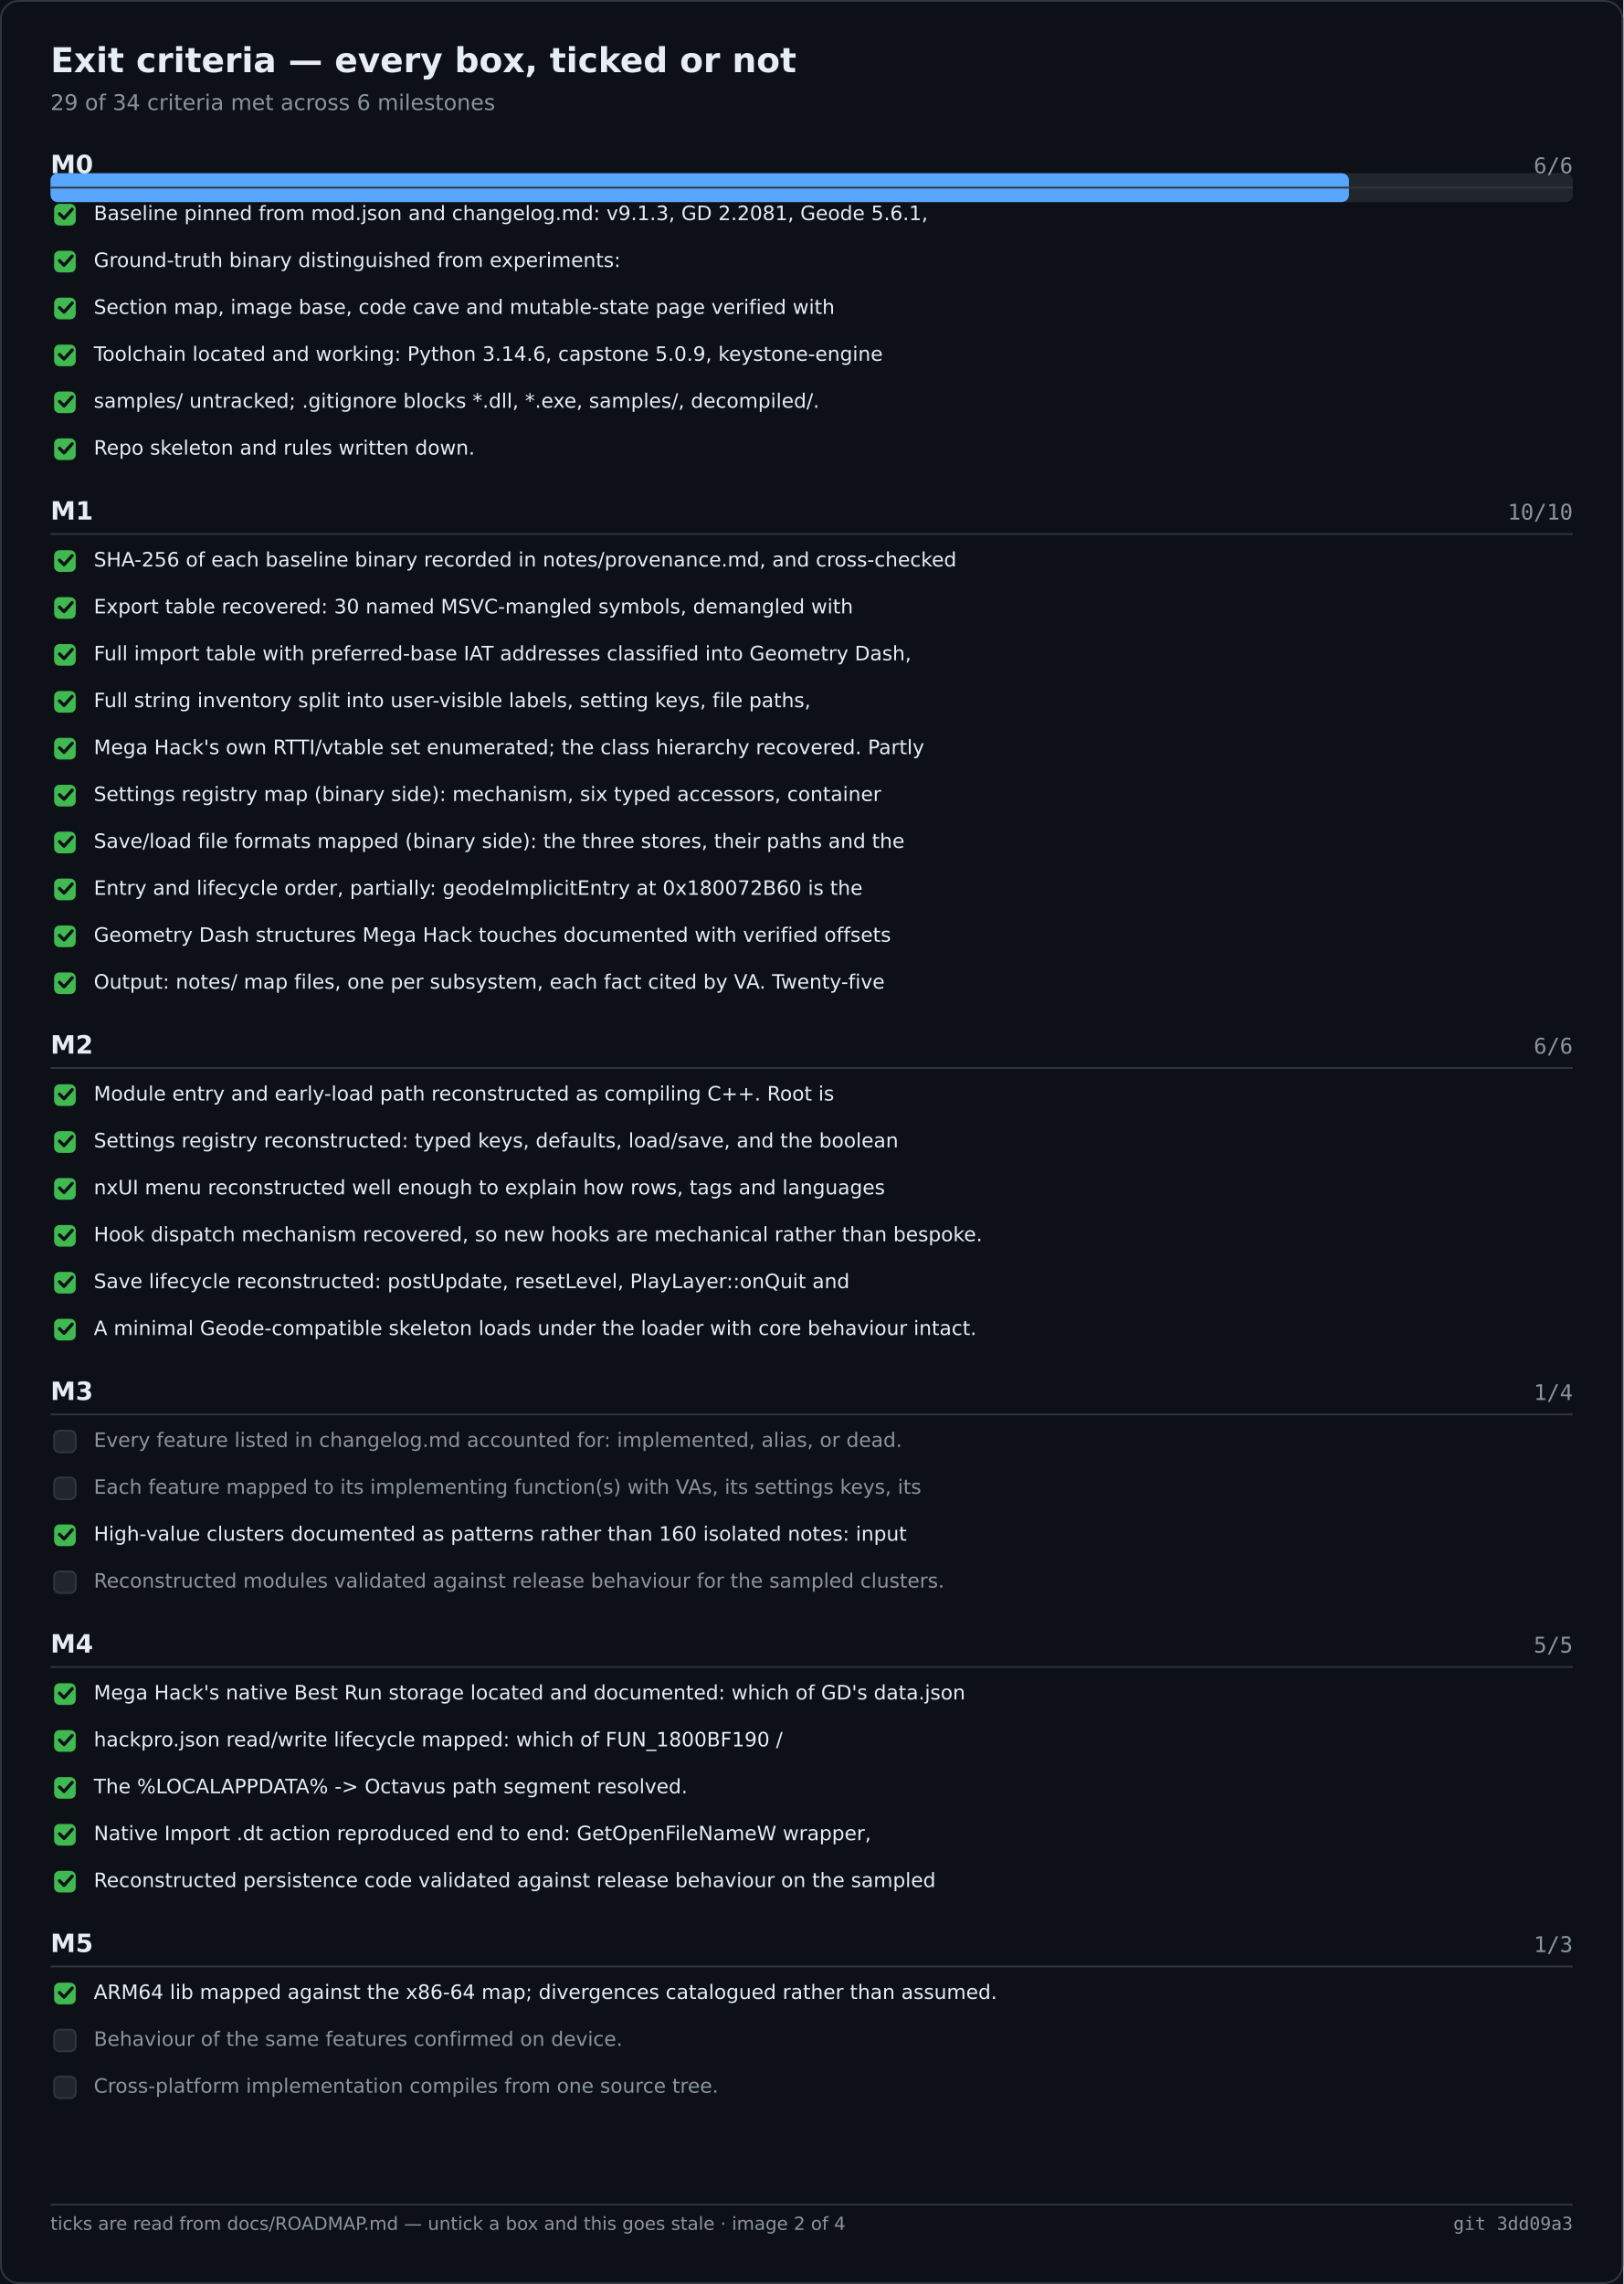
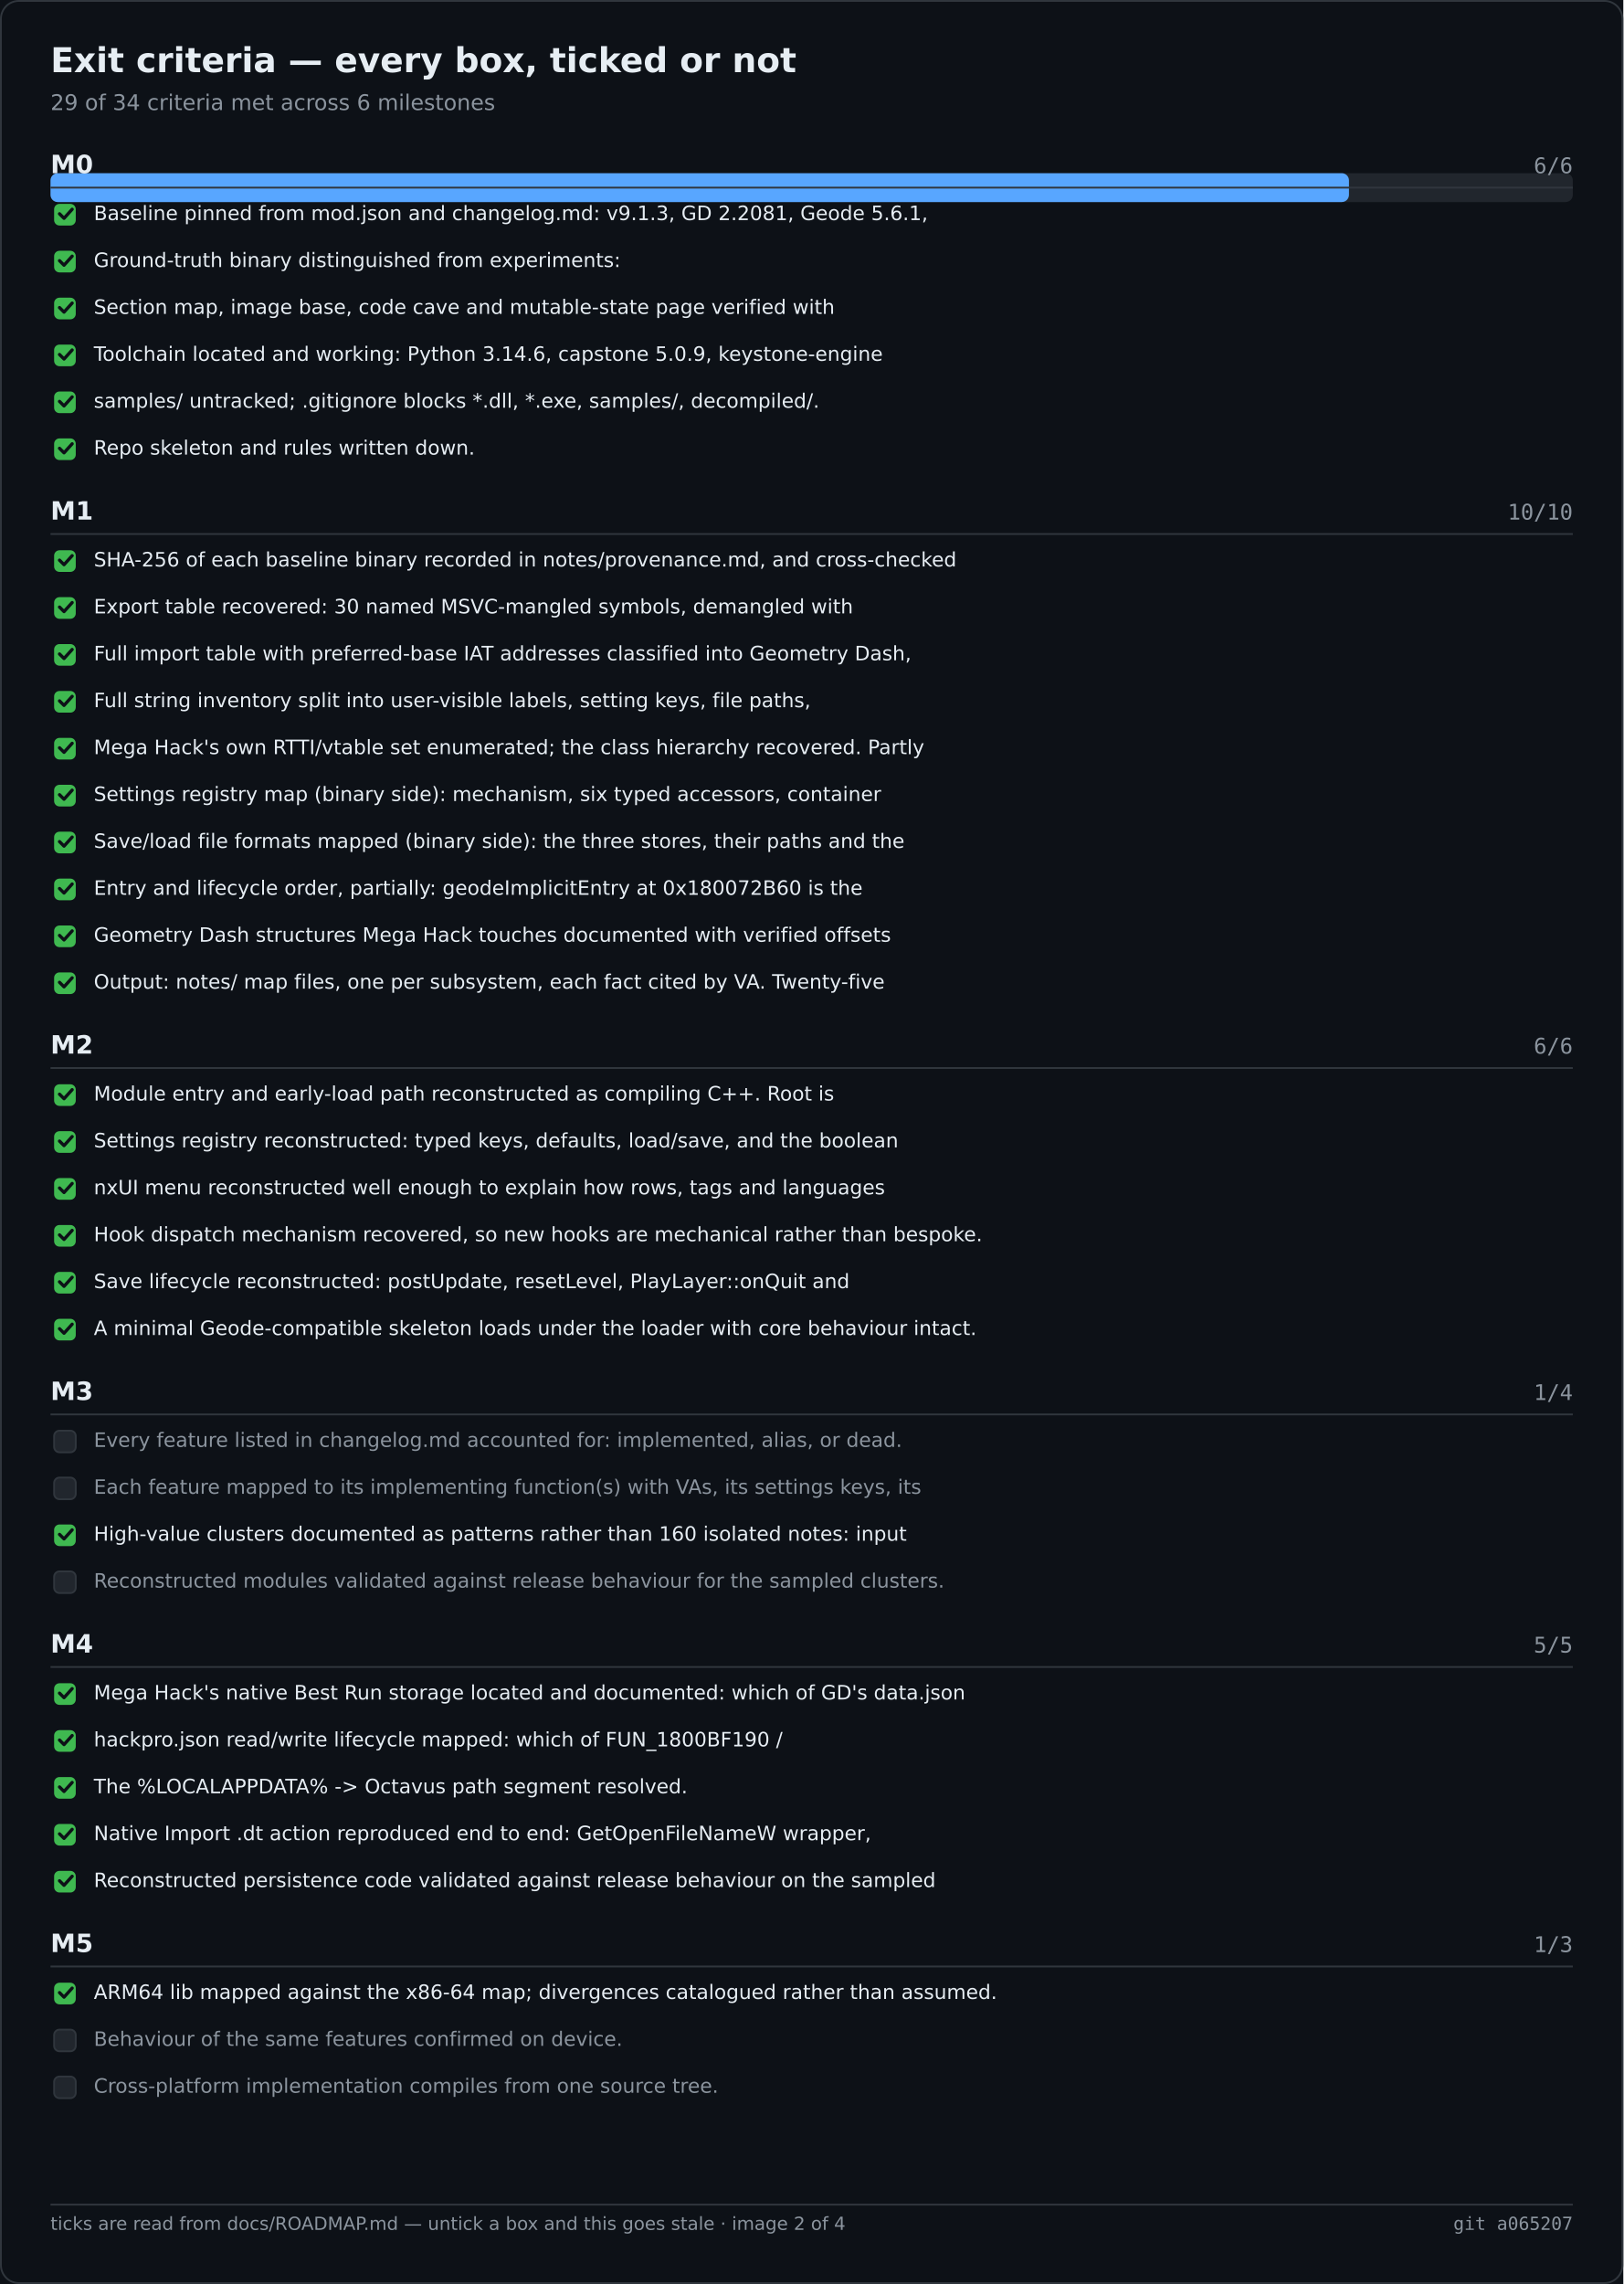
<svg xmlns="http://www.w3.org/2000/svg" width="900" height="1266" viewBox="0 0 900 1266" role="img" aria-label="Exit criteria — every box, ticked or not">
  <rect width="900" height="1266" fill="#0d1117" />
  <rect x="0.5" y="0.5" width="899" height="1265" fill="none" stroke="#30363d" rx="10" />
  <text x="28" y="40" font-family="Segoe UI,DejaVu Sans,Helvetica,sans-serif" font-size="19" font-weight="600" fill="#e6edf3">Exit criteria — every box, ticked or not</text>
  <text x="28" y="61" font-family="Segoe UI,DejaVu Sans,Helvetica,sans-serif" font-size="12" fill="#8b949e">29 of 34 criteria met across 6 milestones</text>
  <rect x="28.0" y="96.0" width="844.0" height="16.0" fill="#21262d" rx="4" />
  <rect x="28.0" y="96.0" width="719.9" height="16.0" fill="#58a6ff" rx="4" />
  <text x="28.0" y="96.0" font-family="Segoe UI,DejaVu Sans,Helvetica,sans-serif" font-size="14" fill="#e6edf3" font-weight="600">M0</text>
  <text x="872.0" y="96.0" font-family="Cascadia Mono,Consolas,DejaVu Sans Mono,monospace" font-size="12" fill="#8b949e" text-anchor="end">6/6</text>
  <text x="28.0" y="288.0" font-family="Segoe UI,DejaVu Sans,Helvetica,sans-serif" font-size="14" fill="#e6edf3" font-weight="600">M1</text>
  <text x="872.0" y="288.0" font-family="Cascadia Mono,Consolas,DejaVu Sans Mono,monospace" font-size="12" fill="#8b949e" text-anchor="end">10/10</text>
  <text x="28.0" y="584.0" font-family="Segoe UI,DejaVu Sans,Helvetica,sans-serif" font-size="14" fill="#e6edf3" font-weight="600">M2</text>
  <text x="872.0" y="584.0" font-family="Cascadia Mono,Consolas,DejaVu Sans Mono,monospace" font-size="12" fill="#8b949e" text-anchor="end">6/6</text>
  <text x="28.0" y="776.0" font-family="Segoe UI,DejaVu Sans,Helvetica,sans-serif" font-size="14" fill="#e6edf3" font-weight="600">M3</text>
  <text x="872.0" y="776.0" font-family="Cascadia Mono,Consolas,DejaVu Sans Mono,monospace" font-size="12" fill="#8b949e" text-anchor="end">1/4</text>
  <text x="28.0" y="916.0" font-family="Segoe UI,DejaVu Sans,Helvetica,sans-serif" font-size="14" fill="#e6edf3" font-weight="600">M4</text>
  <text x="872.0" y="916.0" font-family="Cascadia Mono,Consolas,DejaVu Sans Mono,monospace" font-size="12" fill="#8b949e" text-anchor="end">5/5</text>
  <text x="28.0" y="1082.0" font-family="Segoe UI,DejaVu Sans,Helvetica,sans-serif" font-size="14" fill="#e6edf3" font-weight="600">M5</text>
  <text x="872.0" y="1082.0" font-family="Cascadia Mono,Consolas,DejaVu Sans Mono,monospace" font-size="12" fill="#8b949e" text-anchor="end">1/3</text>
  <line x1="28.0" y1="104.0" x2="872.0" y2="104.0" stroke="#30363d" stroke-width="1" />
  <rect x="30.0" y="113.0" width="12.0" height="12.0" fill="#3fb950" rx="3" />
  <path d="M33 118.5 l2.5 2.5 l4.5 -5" fill="none" stroke="#0d1117" stroke-width="1.8" stroke-linecap="round" stroke-linejoin="round" />
  <text x="52.0" y="122.0" font-family="Segoe UI,DejaVu Sans,Helvetica,sans-serif" font-size="11" fill="#e6edf3">Baseline pinned from mod.json and changelog.md: v9.1.3, GD 2.2081, Geode 5.6.1,</text>
  <rect x="30.0" y="139.0" width="12.0" height="12.0" fill="#3fb950" rx="3" />
  <path d="M33 144.5 l2.5 2.5 l4.5 -5" fill="none" stroke="#0d1117" stroke-width="1.8" stroke-linecap="round" stroke-linejoin="round" />
  <text x="52.0" y="148.0" font-family="Segoe UI,DejaVu Sans,Helvetica,sans-serif" font-size="11" fill="#e6edf3">Ground-truth binary distinguished from experiments:</text>
  <rect x="30.0" y="165.0" width="12.0" height="12.0" fill="#3fb950" rx="3" />
  <path d="M33 170.5 l2.5 2.5 l4.5 -5" fill="none" stroke="#0d1117" stroke-width="1.8" stroke-linecap="round" stroke-linejoin="round" />
  <text x="52.0" y="174.0" font-family="Segoe UI,DejaVu Sans,Helvetica,sans-serif" font-size="11" fill="#e6edf3">Section map, image base, code cave and mutable-state page verified with</text>
  <rect x="30.0" y="191.0" width="12.0" height="12.0" fill="#3fb950" rx="3" />
  <path d="M33 196.5 l2.5 2.5 l4.5 -5" fill="none" stroke="#0d1117" stroke-width="1.8" stroke-linecap="round" stroke-linejoin="round" />
  <text x="52.0" y="200.0" font-family="Segoe UI,DejaVu Sans,Helvetica,sans-serif" font-size="11" fill="#e6edf3">Toolchain located and working: Python 3.14.6, capstone 5.0.9, keystone-engine</text>
  <rect x="30.0" y="217.0" width="12.0" height="12.0" fill="#3fb950" rx="3" />
  <path d="M33 222.5 l2.5 2.5 l4.5 -5" fill="none" stroke="#0d1117" stroke-width="1.8" stroke-linecap="round" stroke-linejoin="round" />
  <text x="52.0" y="226.0" font-family="Segoe UI,DejaVu Sans,Helvetica,sans-serif" font-size="11" fill="#e6edf3">samples/ untracked; .gitignore blocks *.dll, *.exe, samples/, decompiled/.</text>
  <rect x="30.0" y="243.0" width="12.0" height="12.0" fill="#3fb950" rx="3" />
  <path d="M33 248.5 l2.5 2.5 l4.5 -5" fill="none" stroke="#0d1117" stroke-width="1.8" stroke-linecap="round" stroke-linejoin="round" />
  <text x="52.0" y="252.0" font-family="Segoe UI,DejaVu Sans,Helvetica,sans-serif" font-size="11" fill="#e6edf3">Repo skeleton and rules written down.</text>
  <line x1="28.0" y1="296.0" x2="872.0" y2="296.0" stroke="#30363d" stroke-width="1" />
  <rect x="30.0" y="305.0" width="12.0" height="12.0" fill="#3fb950" rx="3" />
  <path d="M33 310.5 l2.5 2.5 l4.5 -5" fill="none" stroke="#0d1117" stroke-width="1.8" stroke-linecap="round" stroke-linejoin="round" />
  <text x="52.0" y="314.0" font-family="Segoe UI,DejaVu Sans,Helvetica,sans-serif" font-size="11" fill="#e6edf3">SHA-256 of each baseline binary recorded in notes/provenance.md, and cross-checked</text>
  <rect x="30.0" y="331.0" width="12.0" height="12.0" fill="#3fb950" rx="3" />
  <path d="M33 336.5 l2.5 2.5 l4.5 -5" fill="none" stroke="#0d1117" stroke-width="1.8" stroke-linecap="round" stroke-linejoin="round" />
  <text x="52.0" y="340.0" font-family="Segoe UI,DejaVu Sans,Helvetica,sans-serif" font-size="11" fill="#e6edf3">Export table recovered: 30 named MSVC-mangled symbols, demangled with</text>
  <rect x="30.0" y="357.0" width="12.0" height="12.0" fill="#3fb950" rx="3" />
  <path d="M33 362.5 l2.5 2.5 l4.5 -5" fill="none" stroke="#0d1117" stroke-width="1.8" stroke-linecap="round" stroke-linejoin="round" />
  <text x="52.0" y="366.0" font-family="Segoe UI,DejaVu Sans,Helvetica,sans-serif" font-size="11" fill="#e6edf3">Full import table with preferred-base IAT addresses classified into Geometry Dash,</text>
  <rect x="30.0" y="383.0" width="12.0" height="12.0" fill="#3fb950" rx="3" />
  <path d="M33 388.5 l2.5 2.5 l4.5 -5" fill="none" stroke="#0d1117" stroke-width="1.8" stroke-linecap="round" stroke-linejoin="round" />
  <text x="52.0" y="392.0" font-family="Segoe UI,DejaVu Sans,Helvetica,sans-serif" font-size="11" fill="#e6edf3">Full string inventory split into user-visible labels, setting keys, file paths,</text>
  <rect x="30.0" y="409.0" width="12.0" height="12.0" fill="#3fb950" rx="3" />
  <path d="M33 414.5 l2.5 2.5 l4.5 -5" fill="none" stroke="#0d1117" stroke-width="1.8" stroke-linecap="round" stroke-linejoin="round" />
  <text x="52.0" y="418.0" font-family="Segoe UI,DejaVu Sans,Helvetica,sans-serif" font-size="11" fill="#e6edf3">Mega Hack's own RTTI/vtable set enumerated; the class hierarchy recovered. Partly</text>
  <rect x="30.0" y="435.0" width="12.0" height="12.0" fill="#3fb950" rx="3" />
  <path d="M33 440.5 l2.5 2.5 l4.5 -5" fill="none" stroke="#0d1117" stroke-width="1.8" stroke-linecap="round" stroke-linejoin="round" />
  <text x="52.0" y="444.0" font-family="Segoe UI,DejaVu Sans,Helvetica,sans-serif" font-size="11" fill="#e6edf3">Settings registry map (binary side): mechanism, six typed accessors, container</text>
  <rect x="30.0" y="461.0" width="12.0" height="12.0" fill="#3fb950" rx="3" />
  <path d="M33 466.5 l2.5 2.5 l4.5 -5" fill="none" stroke="#0d1117" stroke-width="1.8" stroke-linecap="round" stroke-linejoin="round" />
  <text x="52.0" y="470.0" font-family="Segoe UI,DejaVu Sans,Helvetica,sans-serif" font-size="11" fill="#e6edf3">Save/load file formats mapped (binary side): the three stores, their paths and the</text>
  <rect x="30.0" y="487.0" width="12.0" height="12.0" fill="#3fb950" rx="3" />
  <path d="M33 492.5 l2.5 2.5 l4.5 -5" fill="none" stroke="#0d1117" stroke-width="1.8" stroke-linecap="round" stroke-linejoin="round" />
  <text x="52.0" y="496.0" font-family="Segoe UI,DejaVu Sans,Helvetica,sans-serif" font-size="11" fill="#e6edf3">Entry and lifecycle order, partially: geodeImplicitEntry at 0x180072B60 is the</text>
  <rect x="30.0" y="513.0" width="12.0" height="12.0" fill="#3fb950" rx="3" />
  <path d="M33 518.5 l2.5 2.5 l4.5 -5" fill="none" stroke="#0d1117" stroke-width="1.8" stroke-linecap="round" stroke-linejoin="round" />
  <text x="52.0" y="522.0" font-family="Segoe UI,DejaVu Sans,Helvetica,sans-serif" font-size="11" fill="#e6edf3">Geometry Dash structures Mega Hack touches documented with verified offsets</text>
  <rect x="30.0" y="539.0" width="12.0" height="12.0" fill="#3fb950" rx="3" />
  <path d="M33 544.5 l2.5 2.5 l4.5 -5" fill="none" stroke="#0d1117" stroke-width="1.8" stroke-linecap="round" stroke-linejoin="round" />
  <text x="52.0" y="548.0" font-family="Segoe UI,DejaVu Sans,Helvetica,sans-serif" font-size="11" fill="#e6edf3">Output: notes/ map files, one per subsystem, each fact cited by VA. Twenty-five</text>
  <line x1="28.0" y1="592.0" x2="872.0" y2="592.0" stroke="#30363d" stroke-width="1" />
  <rect x="30.0" y="601.0" width="12.0" height="12.0" fill="#3fb950" rx="3" />
  <path d="M33 606.5 l2.5 2.5 l4.5 -5" fill="none" stroke="#0d1117" stroke-width="1.8" stroke-linecap="round" stroke-linejoin="round" />
  <text x="52.0" y="610.0" font-family="Segoe UI,DejaVu Sans,Helvetica,sans-serif" font-size="11" fill="#e6edf3">Module entry and early-load path reconstructed as compiling C++. Root is</text>
  <rect x="30.0" y="627.0" width="12.0" height="12.0" fill="#3fb950" rx="3" />
  <path d="M33 632.5 l2.5 2.5 l4.5 -5" fill="none" stroke="#0d1117" stroke-width="1.8" stroke-linecap="round" stroke-linejoin="round" />
  <text x="52.0" y="636.0" font-family="Segoe UI,DejaVu Sans,Helvetica,sans-serif" font-size="11" fill="#e6edf3">Settings registry reconstructed: typed keys, defaults, load/save, and the boolean</text>
  <rect x="30.0" y="653.0" width="12.0" height="12.0" fill="#3fb950" rx="3" />
  <path d="M33 658.5 l2.5 2.5 l4.5 -5" fill="none" stroke="#0d1117" stroke-width="1.8" stroke-linecap="round" stroke-linejoin="round" />
  <text x="52.0" y="662.0" font-family="Segoe UI,DejaVu Sans,Helvetica,sans-serif" font-size="11" fill="#e6edf3">nxUI menu reconstructed well enough to explain how rows, tags and languages</text>
  <rect x="30.0" y="679.0" width="12.0" height="12.0" fill="#3fb950" rx="3" />
  <path d="M33 684.5 l2.5 2.5 l4.5 -5" fill="none" stroke="#0d1117" stroke-width="1.8" stroke-linecap="round" stroke-linejoin="round" />
  <text x="52.0" y="688.0" font-family="Segoe UI,DejaVu Sans,Helvetica,sans-serif" font-size="11" fill="#e6edf3">Hook dispatch mechanism recovered, so new hooks are mechanical rather than bespoke.</text>
  <rect x="30.0" y="705.0" width="12.0" height="12.0" fill="#3fb950" rx="3" />
  <path d="M33 710.5 l2.5 2.5 l4.5 -5" fill="none" stroke="#0d1117" stroke-width="1.8" stroke-linecap="round" stroke-linejoin="round" />
  <text x="52.0" y="714.0" font-family="Segoe UI,DejaVu Sans,Helvetica,sans-serif" font-size="11" fill="#e6edf3">Save lifecycle reconstructed: postUpdate, resetLevel, PlayLayer::onQuit and</text>
  <rect x="30.0" y="731.0" width="12.0" height="12.0" fill="#3fb950" rx="3" />
  <path d="M33 736.5 l2.5 2.5 l4.5 -5" fill="none" stroke="#0d1117" stroke-width="1.8" stroke-linecap="round" stroke-linejoin="round" />
  <text x="52.0" y="740.0" font-family="Segoe UI,DejaVu Sans,Helvetica,sans-serif" font-size="11" fill="#e6edf3">A minimal Geode-compatible skeleton loads under the loader with core behaviour intact.</text>
  <line x1="28.0" y1="784.0" x2="872.0" y2="784.0" stroke="#30363d" stroke-width="1" />
  <rect x="30.0" y="793.0" width="12.0" height="12.0" fill="#21262d" rx="3" stroke="#30363d" stroke-width="1" />
  <text x="52.0" y="802.0" font-family="Segoe UI,DejaVu Sans,Helvetica,sans-serif" font-size="11" fill="#8b949e">Every feature listed in changelog.md accounted for: implemented, alias, or dead.</text>
  <rect x="30.0" y="819.0" width="12.0" height="12.0" fill="#21262d" rx="3" stroke="#30363d" stroke-width="1" />
  <text x="52.0" y="828.0" font-family="Segoe UI,DejaVu Sans,Helvetica,sans-serif" font-size="11" fill="#8b949e">Each feature mapped to its implementing function(s) with VAs, its settings keys, its</text>
  <rect x="30.0" y="845.0" width="12.0" height="12.0" fill="#3fb950" rx="3" />
  <path d="M33 850.5 l2.5 2.5 l4.5 -5" fill="none" stroke="#0d1117" stroke-width="1.8" stroke-linecap="round" stroke-linejoin="round" />
  <text x="52.0" y="854.0" font-family="Segoe UI,DejaVu Sans,Helvetica,sans-serif" font-size="11" fill="#e6edf3">High-value clusters documented as patterns rather than 160 isolated notes: input</text>
  <rect x="30.0" y="871.0" width="12.0" height="12.0" fill="#21262d" rx="3" stroke="#30363d" stroke-width="1" />
  <text x="52.0" y="880.0" font-family="Segoe UI,DejaVu Sans,Helvetica,sans-serif" font-size="11" fill="#8b949e">Reconstructed modules validated against release behaviour for the sampled clusters.</text>
  <line x1="28.0" y1="924.0" x2="872.0" y2="924.0" stroke="#30363d" stroke-width="1" />
  <rect x="30.0" y="933.0" width="12.0" height="12.0" fill="#3fb950" rx="3" />
  <path d="M33 938.5 l2.5 2.5 l4.5 -5" fill="none" stroke="#0d1117" stroke-width="1.8" stroke-linecap="round" stroke-linejoin="round" />
  <text x="52.0" y="942.0" font-family="Segoe UI,DejaVu Sans,Helvetica,sans-serif" font-size="11" fill="#e6edf3">Mega Hack's native Best Run storage located and documented: which of GD's data.json</text>
  <rect x="30.0" y="959.0" width="12.0" height="12.0" fill="#3fb950" rx="3" />
  <path d="M33 964.5 l2.5 2.5 l4.5 -5" fill="none" stroke="#0d1117" stroke-width="1.8" stroke-linecap="round" stroke-linejoin="round" />
  <text x="52.0" y="968.0" font-family="Segoe UI,DejaVu Sans,Helvetica,sans-serif" font-size="11" fill="#e6edf3">hackpro.json read/write lifecycle mapped: which of FUN_1800BF190 /</text>
  <rect x="30.0" y="985.0" width="12.0" height="12.0" fill="#3fb950" rx="3" />
  <path d="M33 990.5 l2.5 2.5 l4.5 -5" fill="none" stroke="#0d1117" stroke-width="1.8" stroke-linecap="round" stroke-linejoin="round" />
  <text x="52.0" y="994.0" font-family="Segoe UI,DejaVu Sans,Helvetica,sans-serif" font-size="11" fill="#e6edf3">The %LOCALAPPDATA% -&gt; Octavus path segment resolved.</text>
  <rect x="30.0" y="1011.0" width="12.0" height="12.0" fill="#3fb950" rx="3" />
  <path d="M33 1016.5 l2.5 2.5 l4.5 -5" fill="none" stroke="#0d1117" stroke-width="1.8" stroke-linecap="round" stroke-linejoin="round" />
  <text x="52.0" y="1020.0" font-family="Segoe UI,DejaVu Sans,Helvetica,sans-serif" font-size="11" fill="#e6edf3">Native Import .dt action reproduced end to end: GetOpenFileNameW wrapper,</text>
  <rect x="30.0" y="1037.0" width="12.0" height="12.0" fill="#3fb950" rx="3" />
  <path d="M33 1042.5 l2.5 2.5 l4.5 -5" fill="none" stroke="#0d1117" stroke-width="1.8" stroke-linecap="round" stroke-linejoin="round" />
  <text x="52.0" y="1046.0" font-family="Segoe UI,DejaVu Sans,Helvetica,sans-serif" font-size="11" fill="#e6edf3">Reconstructed persistence code validated against release behaviour on the sampled</text>
  <line x1="28.0" y1="1090.0" x2="872.0" y2="1090.0" stroke="#30363d" stroke-width="1" />
  <rect x="30.0" y="1099.0" width="12.0" height="12.0" fill="#3fb950" rx="3" />
  <path d="M33 1104.5 l2.5 2.5 l4.5 -5" fill="none" stroke="#0d1117" stroke-width="1.8" stroke-linecap="round" stroke-linejoin="round" />
  <text x="52.0" y="1108.0" font-family="Segoe UI,DejaVu Sans,Helvetica,sans-serif" font-size="11" fill="#e6edf3">ARM64 lib mapped against the x86-64 map; divergences catalogued rather than assumed.</text>
  <rect x="30.0" y="1125.0" width="12.0" height="12.0" fill="#21262d" rx="3" stroke="#30363d" stroke-width="1" />
  <text x="52.0" y="1134.0" font-family="Segoe UI,DejaVu Sans,Helvetica,sans-serif" font-size="11" fill="#8b949e">Behaviour of the same features confirmed on device.</text>
  <rect x="30.0" y="1151.0" width="12.0" height="12.0" fill="#21262d" rx="3" stroke="#30363d" stroke-width="1" />
  <text x="52.0" y="1160.0" font-family="Segoe UI,DejaVu Sans,Helvetica,sans-serif" font-size="11" fill="#8b949e">Cross-platform implementation compiles from one source tree.</text>
  <line x1="28.0" y1="1222.0" x2="872.0" y2="1222.0" stroke="#30363d" stroke-width="1" />
  <text x="28.0" y="1236.0" font-family="Segoe UI,DejaVu Sans,Helvetica,sans-serif" font-size="10" fill="#8b949e">ticks are read from docs/ROADMAP.md — untick a box and this goes stale · image 2 of 4</text>
-   <text x="872.0" y="1236.0" font-family="Cascadia Mono,Consolas,DejaVu Sans Mono,monospace" font-size="10" fill="#8b949e" text-anchor="end">git 3dd09a3</text>
+   <text x="872.0" y="1236.0" font-family="Cascadia Mono,Consolas,DejaVu Sans Mono,monospace" font-size="10" fill="#8b949e" text-anchor="end">git a065207</text>
</svg>
